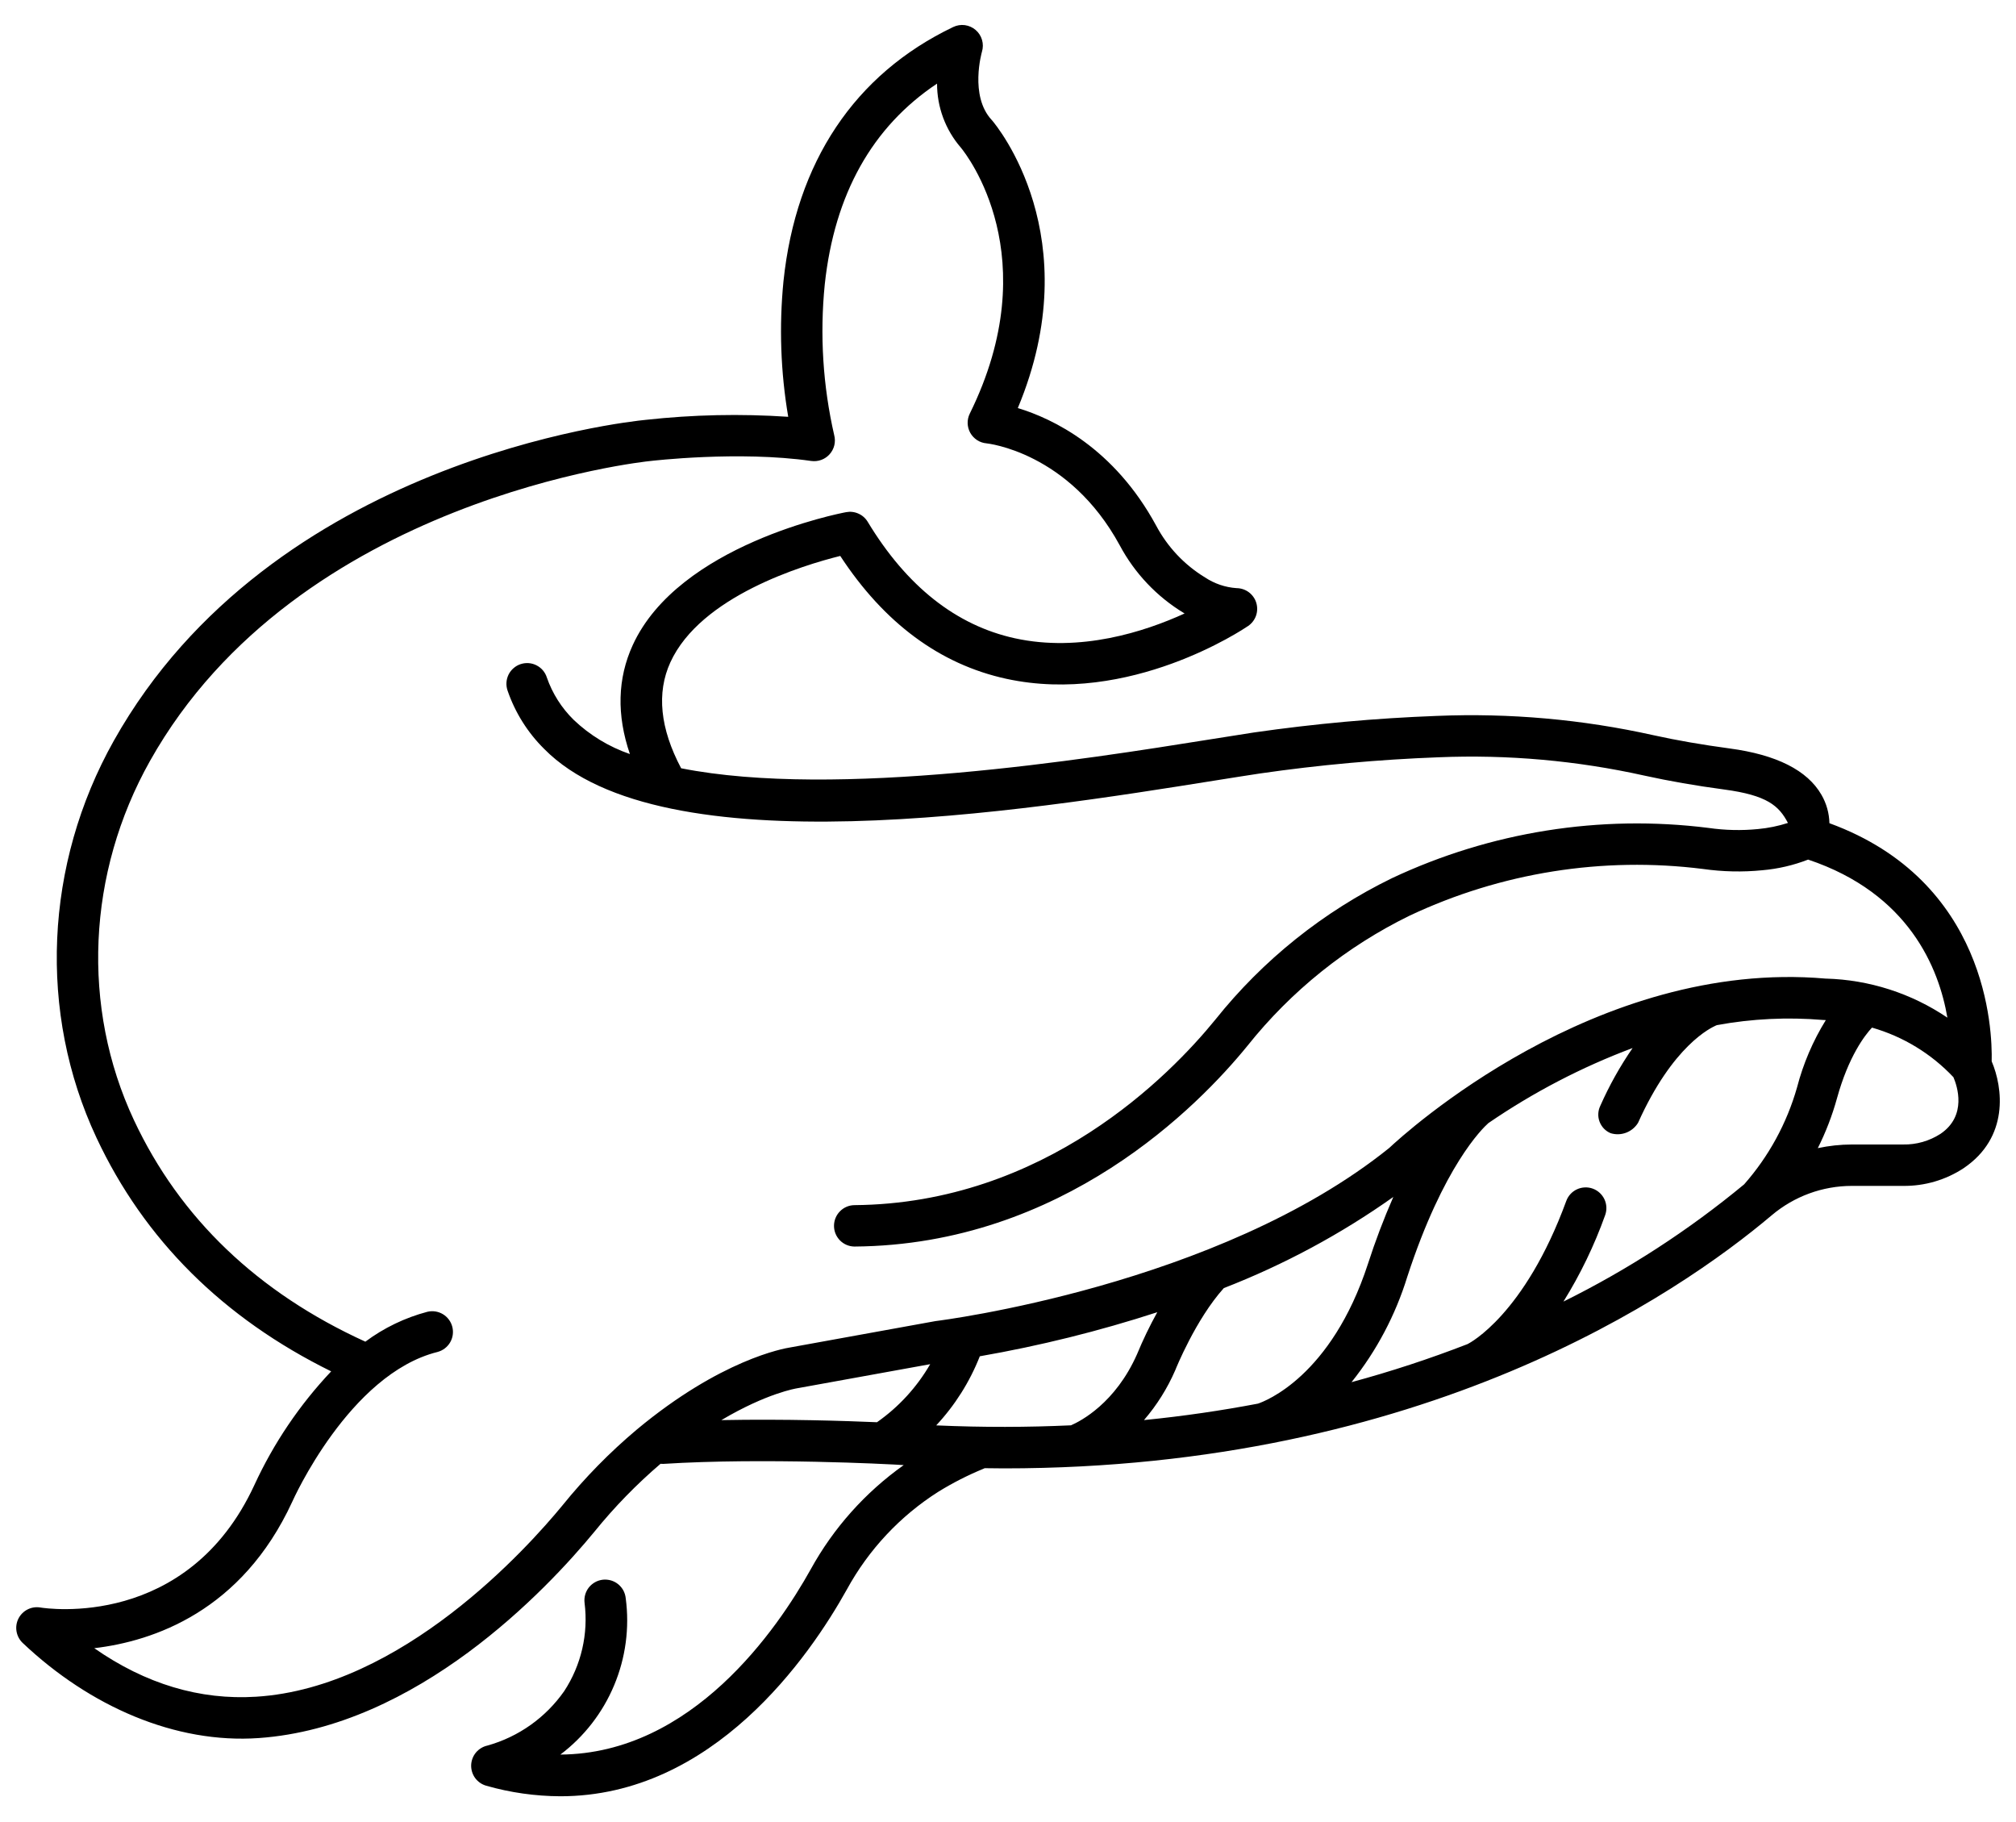
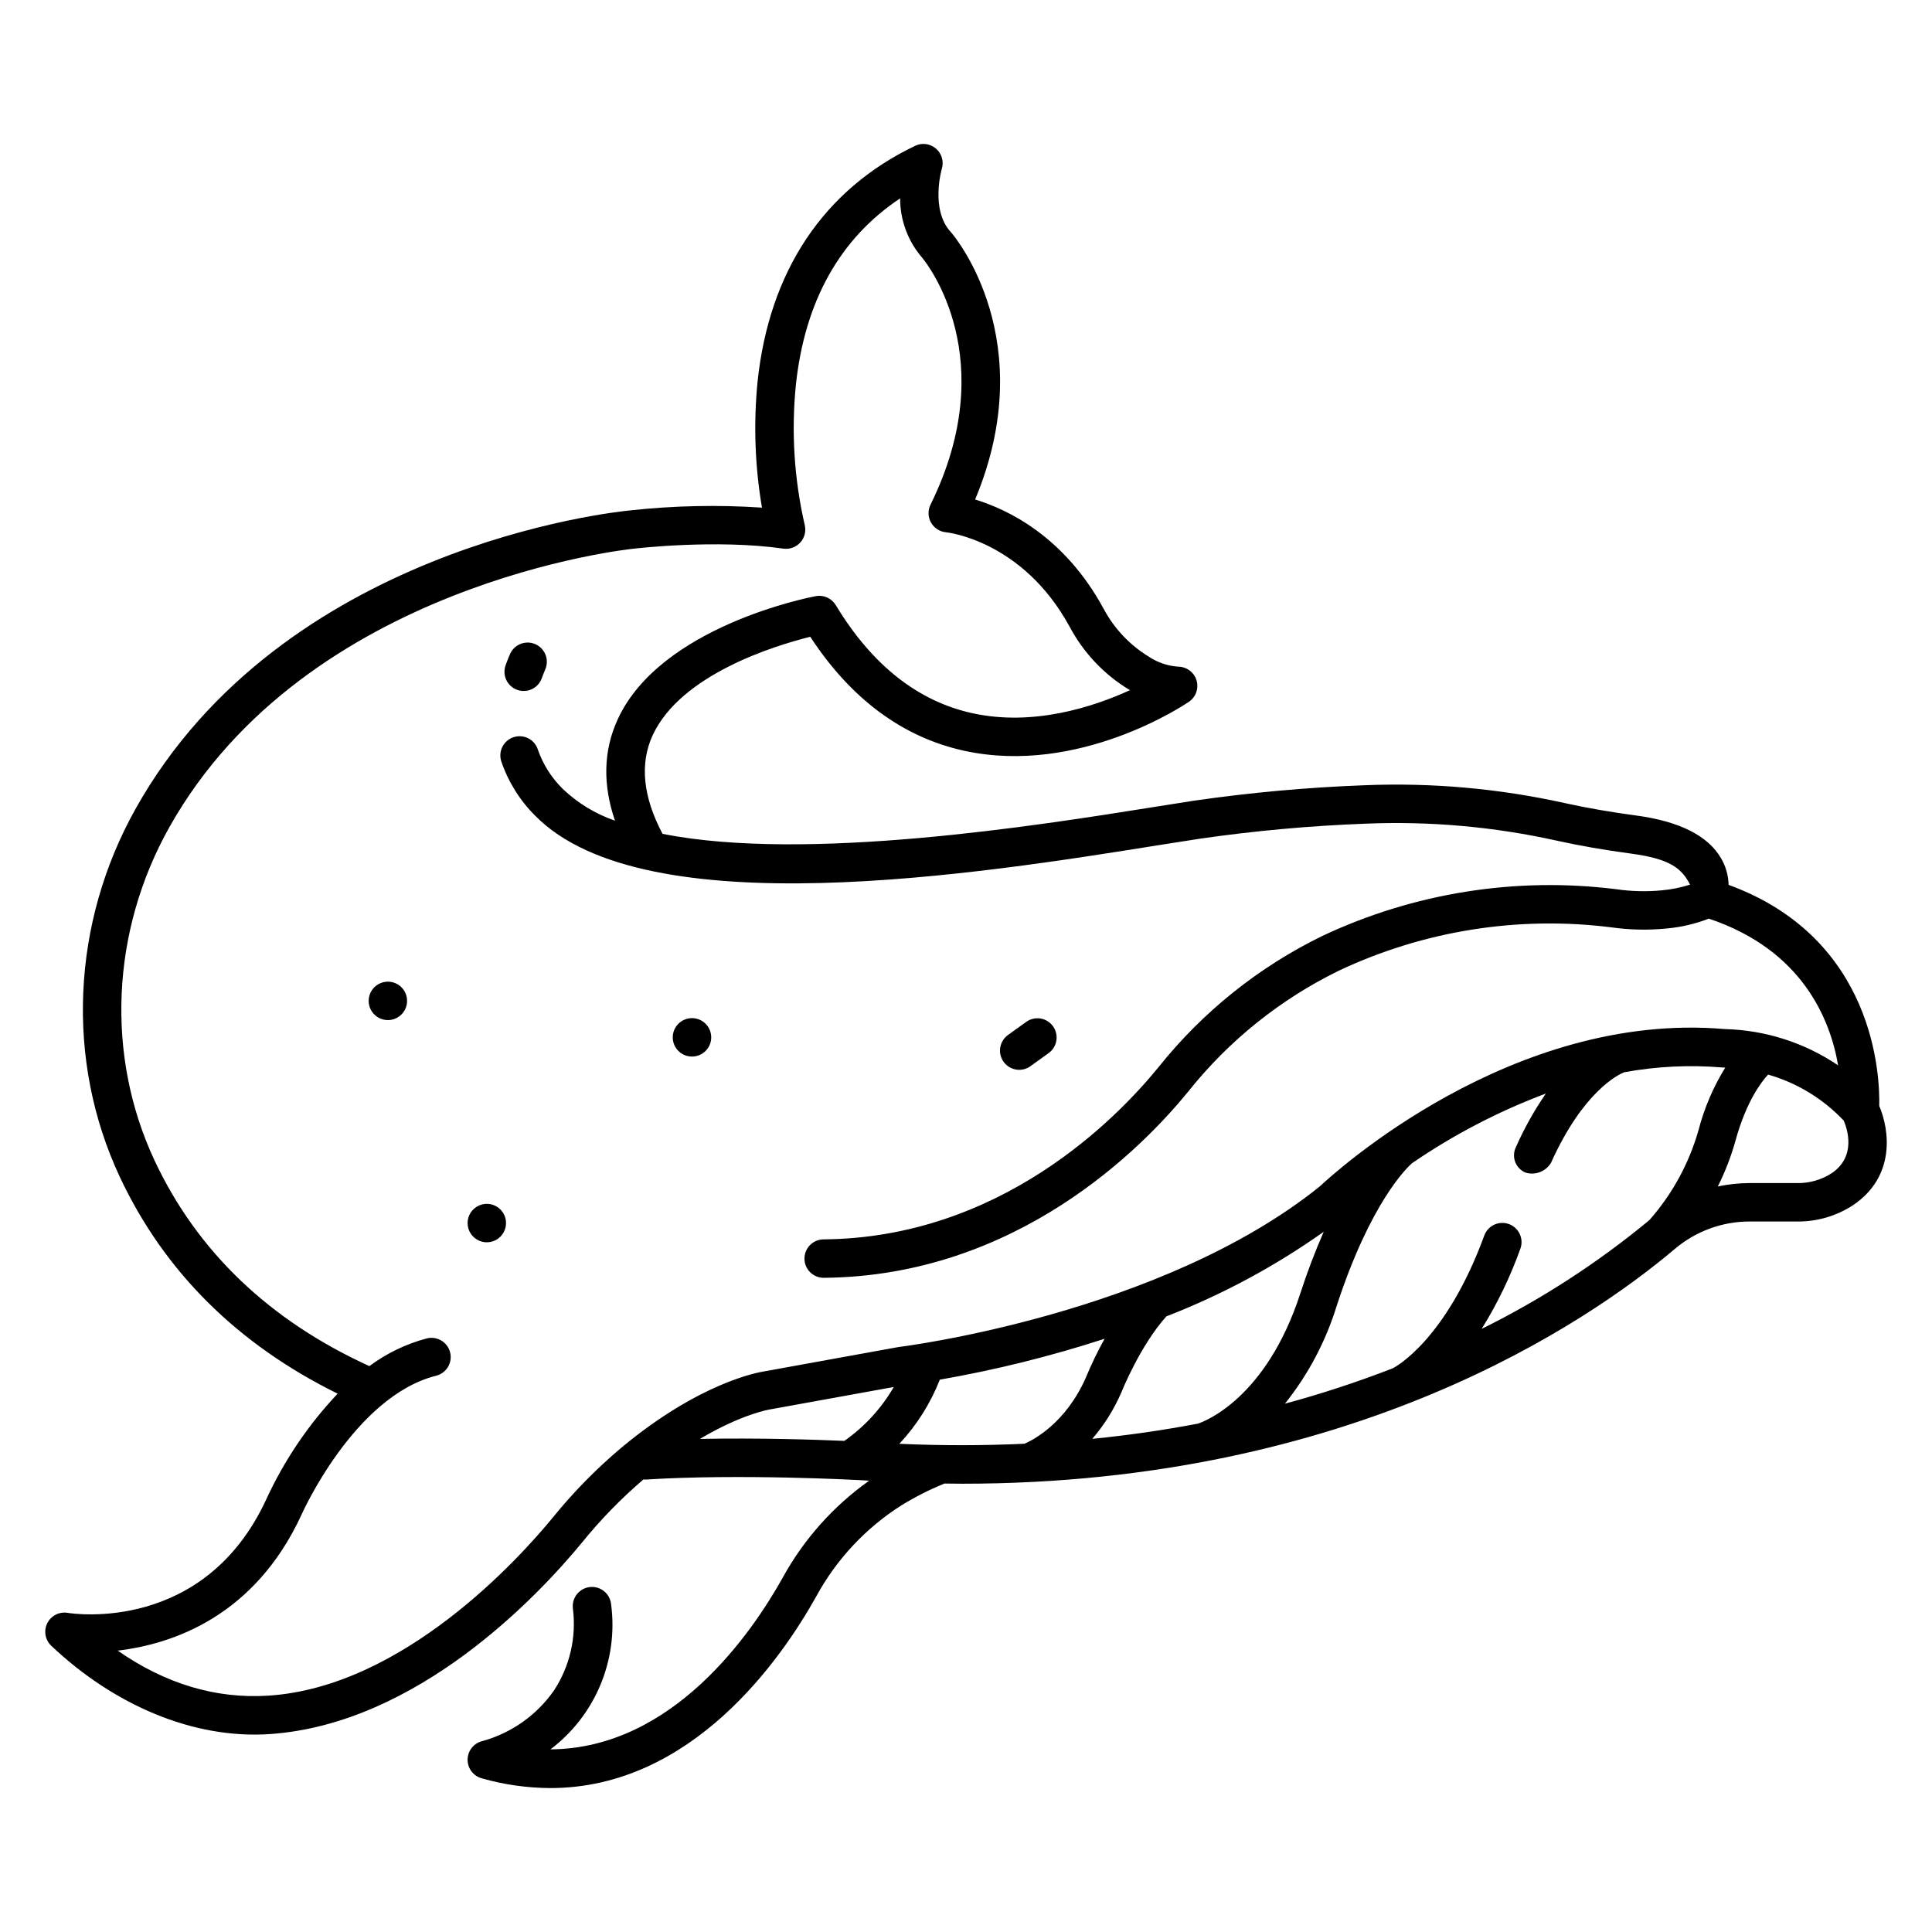
- <svg xmlns="http://www.w3.org/2000/svg" width="62" height="56" viewBox="0 0 62 56">
-   <path d="M56.262 25.312C56.255 25.005 56.171 24.705 56.017 24.439C55.584 23.685 54.632 23.205 53.188 23.013C52.353 22.901 51.568 22.765 50.854 22.607C48.667 22.12 46.425 21.92 44.186 22.013C42.302 22.083 40.424 22.254 38.558 22.523C38.163 22.583 37.703 22.656 37.194 22.738C33.415 23.341 25.725 24.569 20.948 23.623C20.299 22.398 20.188 21.303 20.616 20.366C21.547 18.331 24.7 17.378 25.841 17.094C27.192 19.158 28.909 20.428 30.949 20.872C34.744 21.696 38.239 19.347 38.386 19.247C38.498 19.17 38.583 19.059 38.628 18.931C38.672 18.803 38.675 18.663 38.635 18.533C38.595 18.403 38.514 18.29 38.405 18.209C38.295 18.128 38.163 18.085 38.027 18.084C37.682 18.06 37.349 17.947 37.061 17.756C36.426 17.37 35.907 16.82 35.557 16.163C34.257 13.768 32.38 12.874 31.302 12.547C33.496 7.291 30.643 3.856 30.514 3.706L30.497 3.687C29.809 2.945 30.196 1.602 30.199 1.59C30.235 1.472 30.236 1.346 30.201 1.227C30.167 1.108 30.099 1.002 30.005 0.922C29.911 0.841 29.796 0.79 29.673 0.773C29.551 0.757 29.426 0.777 29.314 0.831C26.284 2.281 24.479 4.984 24.095 8.646C23.958 10.036 24.007 11.439 24.241 12.816C22.779 12.718 21.311 12.749 19.855 12.91C19.279 12.966 8.351 14.138 3.501 22.775C1.367 26.576 1.167 31.14 2.967 34.983C4.435 38.118 6.863 40.53 10.185 42.167C9.214 43.195 8.417 44.374 7.825 45.658C5.769 50.111 1.425 49.458 1.242 49.428C1.107 49.405 0.969 49.426 0.847 49.488C0.726 49.55 0.627 49.649 0.566 49.771C0.505 49.893 0.485 50.032 0.509 50.166C0.533 50.301 0.599 50.424 0.698 50.518C2.763 52.472 5.398 53.623 7.96 53.442C12.822 53.098 16.802 48.898 18.286 47.091C18.897 46.337 19.576 45.64 20.314 45.009C20.341 45.012 20.369 45.013 20.397 45.012C23.488 44.815 27.451 45.029 27.482 45.031C27.586 45.038 27.689 45.043 27.793 45.049C26.609 45.889 25.63 46.986 24.931 48.257C23.908 50.092 21.288 53.923 17.234 53.95C17.964 53.399 18.534 52.664 18.887 51.82C19.241 50.976 19.364 50.054 19.244 49.147C19.236 49.063 19.211 48.981 19.172 48.906C19.132 48.832 19.078 48.766 19.012 48.712C18.947 48.659 18.871 48.619 18.79 48.595C18.709 48.572 18.624 48.564 18.54 48.573C18.456 48.583 18.374 48.608 18.3 48.65C18.227 48.691 18.162 48.746 18.109 48.812C18.057 48.879 18.019 48.955 17.996 49.036C17.974 49.118 17.967 49.203 17.978 49.287C18.098 50.237 17.876 51.199 17.351 52C16.782 52.813 15.949 53.404 14.994 53.672C14.855 53.702 14.73 53.777 14.638 53.886C14.547 53.995 14.495 54.132 14.49 54.275C14.486 54.417 14.529 54.557 14.613 54.672C14.697 54.786 14.818 54.87 14.955 54.908C15.695 55.12 16.461 55.228 17.231 55.232C21.934 55.232 24.895 50.937 26.043 48.876C26.712 47.651 27.681 46.615 28.86 45.867C29.306 45.592 29.774 45.354 30.259 45.156C30.267 45.153 30.273 45.148 30.28 45.144C30.48 45.147 30.679 45.15 30.876 45.15C43.788 45.15 51.593 39.812 54.488 37.367C55.177 36.785 56.049 36.465 56.951 36.464H58.527C59.188 36.472 59.837 36.283 60.389 35.92C61.793 34.972 61.598 33.443 61.252 32.634C61.276 31.66 61.121 27.088 56.262 25.312ZM17.302 46.283C16.226 47.593 12.369 51.889 7.88 52.171C6.146 52.28 4.477 51.779 2.899 50.679C4.72 50.464 7.434 49.544 8.986 46.18C9.003 46.141 10.738 42.25 13.453 41.571C13.615 41.529 13.755 41.424 13.841 41.28C13.927 41.135 13.952 40.963 13.911 40.8C13.87 40.637 13.767 40.497 13.623 40.41C13.48 40.323 13.307 40.296 13.144 40.335C12.455 40.517 11.807 40.829 11.236 41.254C7.928 39.746 5.532 37.457 4.12 34.443C2.494 30.971 2.678 26.842 4.612 23.399C9.157 15.304 19.878 14.187 19.985 14.177C19.988 14.177 19.991 14.176 19.993 14.175C19.996 14.175 19.999 14.175 20.002 14.175C20.029 14.172 22.715 13.854 24.949 14.174C25.053 14.188 25.16 14.177 25.258 14.141C25.357 14.105 25.445 14.045 25.515 13.966C25.585 13.887 25.634 13.793 25.659 13.691C25.683 13.588 25.682 13.482 25.655 13.38C25.307 11.86 25.209 10.294 25.365 8.742C25.664 5.97 26.824 3.9 28.818 2.571C28.817 3.294 29.077 3.993 29.55 4.539C29.733 4.761 32.199 7.902 29.825 12.717C29.779 12.809 29.757 12.912 29.759 13.015C29.762 13.118 29.79 13.22 29.84 13.31C29.891 13.4 29.963 13.476 30.049 13.533C30.136 13.589 30.235 13.623 30.338 13.632C30.363 13.635 32.876 13.895 34.439 16.772C34.897 17.629 35.579 18.348 36.411 18.851C36.418 18.854 36.425 18.858 36.431 18.863C35.205 19.423 33.224 20.067 31.212 19.626C29.405 19.231 27.882 18.026 26.685 16.044C26.618 15.933 26.519 15.845 26.4 15.793C26.282 15.739 26.15 15.724 26.022 15.748C25.813 15.787 20.875 16.748 19.46 19.834C18.989 20.862 18.961 21.985 19.372 23.186C18.727 22.963 18.137 22.605 17.643 22.134C17.271 21.769 16.988 21.323 16.817 20.83C16.792 20.75 16.75 20.676 16.696 20.612C16.642 20.548 16.575 20.496 16.5 20.458C16.426 20.419 16.344 20.397 16.26 20.39C16.177 20.384 16.093 20.394 16.013 20.42C15.933 20.446 15.859 20.488 15.796 20.543C15.732 20.597 15.68 20.664 15.642 20.739C15.605 20.814 15.582 20.896 15.576 20.98C15.57 21.063 15.581 21.147 15.607 21.227C15.839 21.906 16.225 22.523 16.735 23.027C20.366 26.715 31.444 24.946 37.396 23.995C37.901 23.915 38.356 23.842 38.749 23.783C40.57 23.52 42.403 23.354 44.241 23.285C46.369 23.197 48.5 23.387 50.579 23.85C51.328 24.015 52.149 24.159 53.02 24.275C54.349 24.452 54.712 24.778 54.986 25.304C54.687 25.4 54.379 25.463 54.066 25.492C53.559 25.542 53.048 25.53 52.543 25.457C49.217 25.039 45.84 25.576 42.807 27.003C40.696 28.032 38.84 29.518 37.375 31.354C35.992 33.053 32.142 37.009 26.272 37.056C26.105 37.059 25.946 37.128 25.83 37.248C25.713 37.367 25.648 37.528 25.649 37.695C25.649 37.862 25.716 38.022 25.833 38.141C25.951 38.26 26.11 38.327 26.277 38.329H26.283C32.693 38.278 36.866 33.997 38.363 32.158C39.709 30.469 41.415 29.1 43.357 28.152C46.166 26.829 49.293 26.332 52.373 26.719C52.979 26.805 53.593 26.819 54.203 26.758C54.684 26.716 55.156 26.606 55.607 26.431C58.716 27.472 59.632 29.782 59.89 31.291C58.784 30.543 57.488 30.126 56.153 30.09H56.145C49.075 29.474 43.179 34.87 42.724 35.298C37.462 39.534 28.889 40.606 28.803 40.617C28.791 40.618 28.778 40.62 28.766 40.622L24.326 41.427C24.087 41.463 22.163 41.811 19.588 43.953C18.753 44.655 17.988 45.435 17.302 46.283ZM53.639 36.417C51.932 37.829 50.068 39.039 48.082 40.021C48.603 39.184 49.032 38.294 49.364 37.366C49.422 37.207 49.415 37.032 49.344 36.879C49.273 36.726 49.144 36.607 48.986 36.549C48.907 36.52 48.824 36.507 48.74 36.511C48.657 36.514 48.575 36.534 48.499 36.569C48.345 36.64 48.227 36.769 48.169 36.928C46.889 40.423 45.192 41.298 45.15 41.319C45.144 41.322 45.139 41.325 45.134 41.328C43.966 41.781 42.774 42.172 41.565 42.499C42.335 41.536 42.917 40.436 43.28 39.257C44.393 35.847 45.596 34.691 45.773 34.534C47.153 33.588 48.643 32.812 50.209 32.225C49.823 32.785 49.49 33.38 49.215 34.003C49.178 34.079 49.158 34.161 49.154 34.245C49.15 34.33 49.164 34.414 49.194 34.493C49.224 34.571 49.27 34.643 49.328 34.704C49.387 34.764 49.457 34.812 49.535 34.844C49.691 34.892 49.858 34.886 50.011 34.828C50.163 34.77 50.292 34.663 50.377 34.524C51.446 32.146 52.615 31.595 52.803 31.52C53.878 31.323 54.974 31.27 56.063 31.362C56.086 31.364 56.112 31.365 56.135 31.365H56.152C55.754 32.008 55.455 32.707 55.265 33.44C54.951 34.541 54.396 35.558 53.639 36.417ZM35.183 43.664C35.577 43.207 35.9 42.692 36.141 42.138C36.144 42.131 36.147 42.124 36.15 42.117C36.156 42.1 36.77 40.57 37.637 39.607C39.483 38.89 41.234 37.949 42.85 36.804C42.556 37.476 42.295 38.163 42.07 38.861C40.94 42.327 38.9 43.088 38.687 43.159C37.577 43.37 36.41 43.543 35.183 43.665V43.664ZM22.185 43.666C23.579 42.839 24.487 42.691 24.516 42.687C24.52 42.687 24.524 42.684 24.528 42.684C24.533 42.683 24.539 42.684 24.544 42.682L28.607 41.946C28.198 42.653 27.64 43.262 26.971 43.731C26.037 43.691 24.131 43.627 22.185 43.666V43.666ZM28.792 43.828C29.369 43.21 29.824 42.489 30.133 41.703C31.982 41.381 33.806 40.928 35.591 40.348C35.36 40.765 35.152 41.195 34.97 41.636C34.304 43.145 33.233 43.698 32.937 43.826C31.616 43.887 30.235 43.892 28.792 43.828L28.792 43.828ZM59.676 34.865C59.334 35.085 58.935 35.199 58.528 35.191H56.951C56.599 35.192 56.249 35.23 55.905 35.303C56.15 34.814 56.347 34.303 56.493 33.776C56.851 32.477 57.353 31.831 57.571 31.597C58.528 31.871 59.393 32.398 60.076 33.122C60.188 33.385 60.506 34.304 59.676 34.865L59.676 34.865Z" />
+ <svg xmlns="http://www.w3.org/2000/svg" width="64" height="64" viewBox="0 0 64 64">
+   <path d="M57.262 29.312C57.255 29.005 57.171 28.705 57.017 28.439C56.584 27.685 55.632 27.205 54.188 27.013C53.353 26.901 52.568 26.765 51.854 26.607C49.667 26.12 47.425 25.92 45.186 26.013C43.302 26.083 41.424 26.254 39.558 26.523C39.163 26.583 38.703 26.656 38.194 26.738C34.415 27.341 26.725 28.569 21.948 27.623C21.299 26.398 21.188 25.303 21.616 24.366C22.547 22.331 25.7 21.378 26.841 21.094C28.192 23.158 29.909 24.428 31.949 24.872C35.744 25.696 39.239 23.347 39.386 23.247C39.498 23.17 39.583 23.059 39.628 22.931C39.672 22.803 39.675 22.663 39.635 22.533C39.595 22.403 39.514 22.29 39.405 22.209C39.295 22.128 39.163 22.085 39.027 22.084C38.682 22.06 38.349 21.947 38.061 21.756C37.426 21.37 36.907 20.82 36.557 20.163C35.257 17.767 33.38 16.874 32.302 16.547C34.496 11.291 31.643 7.856 31.514 7.706L31.497 7.687C30.808 6.945 31.196 5.602 31.199 5.59C31.235 5.472 31.236 5.346 31.201 5.227C31.167 5.108 31.099 5.002 31.005 4.922C30.911 4.841 30.796 4.79 30.673 4.773C30.551 4.757 30.426 4.777 30.314 4.831C27.284 6.281 25.479 8.984 25.095 12.646C24.958 14.036 25.007 15.439 25.241 16.816C23.779 16.718 22.311 16.749 20.855 16.91C20.279 16.966 9.351 18.138 4.501 26.775C2.367 30.576 2.167 35.14 3.967 38.983C5.435 42.118 7.863 44.53 11.185 46.167C10.214 47.195 9.417 48.374 8.825 49.658C6.769 54.111 2.425 53.458 2.242 53.428C2.107 53.405 1.969 53.426 1.847 53.488C1.726 53.55 1.627 53.649 1.566 53.771C1.505 53.893 1.485 54.032 1.509 54.166C1.533 54.301 1.599 54.424 1.698 54.518C3.763 56.472 6.398 57.623 8.96 57.442C13.822 57.098 17.802 52.898 19.286 51.091C19.897 50.337 20.576 49.64 21.314 49.009C21.341 49.012 21.369 49.013 21.397 49.012C24.488 48.815 28.451 49.029 28.482 49.031C28.586 49.038 28.689 49.043 28.793 49.049C27.609 49.889 26.63 50.986 25.931 52.257C24.908 54.092 22.288 57.923 18.234 57.95C18.964 57.399 19.534 56.664 19.887 55.82C20.241 54.976 20.364 54.054 20.244 53.147C20.236 53.063 20.211 52.981 20.172 52.906C20.132 52.832 20.078 52.766 20.012 52.712C19.947 52.659 19.871 52.619 19.79 52.595C19.709 52.572 19.624 52.564 19.54 52.573C19.456 52.583 19.374 52.608 19.3 52.65C19.227 52.691 19.162 52.746 19.109 52.812C19.057 52.879 19.019 52.955 18.996 53.036C18.974 53.118 18.967 53.203 18.978 53.287C19.098 54.237 18.876 55.199 18.351 56C17.782 56.813 16.949 57.404 15.994 57.672C15.855 57.702 15.73 57.777 15.638 57.886C15.547 57.995 15.495 58.132 15.49 58.275C15.486 58.417 15.529 58.557 15.613 58.672C15.697 58.786 15.818 58.87 15.955 58.908C16.695 59.12 17.461 59.228 18.231 59.232C22.934 59.232 25.895 54.937 27.043 52.876C27.712 51.651 28.681 50.615 29.86 49.867C30.306 49.592 30.774 49.354 31.259 49.156C31.267 49.153 31.273 49.148 31.28 49.144C31.48 49.147 31.679 49.15 31.876 49.15C44.788 49.15 52.593 43.812 55.488 41.367C56.177 40.785 57.049 40.465 57.951 40.464H59.527C60.188 40.472 60.837 40.283 61.389 39.92C62.792 38.972 62.598 37.443 62.252 36.634C62.276 35.66 62.121 31.088 57.262 29.312ZM18.302 50.283C17.226 51.593 13.369 55.889 8.88 56.171C7.146 56.28 5.477 55.779 3.899 54.679C5.72 54.464 8.434 53.544 9.986 50.18C10.003 50.141 11.738 46.25 14.453 45.571C14.615 45.529 14.755 45.424 14.841 45.28C14.927 45.135 14.952 44.963 14.911 44.8C14.87 44.637 14.767 44.497 14.623 44.41C14.48 44.323 14.307 44.296 14.144 44.335C13.455 44.517 12.807 44.829 12.236 45.254C8.928 43.746 6.532 41.457 5.12 38.443C3.494 34.971 3.678 30.842 5.612 27.399C10.157 19.304 20.878 18.187 20.985 18.177C20.988 18.177 20.991 18.176 20.993 18.175C20.996 18.175 20.999 18.175 21.002 18.175C21.029 18.172 23.715 17.854 25.949 18.174C26.053 18.188 26.16 18.177 26.258 18.141C26.357 18.105 26.445 18.045 26.515 17.966C26.585 17.887 26.634 17.793 26.659 17.691C26.683 17.588 26.682 17.482 26.655 17.38C26.307 15.86 26.209 14.294 26.365 12.742C26.664 9.97 27.824 7.9 29.818 6.571C29.817 7.294 30.077 7.993 30.55 8.539C30.733 8.761 33.199 11.902 30.825 16.717C30.779 16.809 30.757 16.912 30.759 17.015C30.762 17.118 30.79 17.22 30.84 17.31C30.891 17.4 30.963 17.476 31.049 17.532C31.136 17.589 31.235 17.623 31.338 17.632C31.363 17.635 33.876 17.895 35.439 20.772C35.897 21.629 36.579 22.348 37.411 22.851C37.418 22.854 37.425 22.858 37.431 22.863C36.205 23.423 34.224 24.067 32.212 23.626C30.405 23.231 28.882 22.026 27.685 20.044C27.618 19.933 27.519 19.846 27.4 19.793C27.282 19.739 27.15 19.724 27.022 19.748C26.813 19.787 21.875 20.748 20.46 23.834C19.989 24.862 19.961 25.985 20.372 27.186C19.727 26.963 19.137 26.605 18.643 26.134C18.271 25.769 17.988 25.323 17.817 24.83C17.792 24.75 17.75 24.676 17.696 24.612C17.642 24.548 17.575 24.496 17.5 24.458C17.426 24.419 17.344 24.397 17.26 24.39C17.177 24.384 17.093 24.394 17.013 24.42C16.933 24.446 16.859 24.488 16.796 24.543C16.732 24.597 16.68 24.664 16.642 24.739C16.605 24.814 16.582 24.896 16.576 24.98C16.57 25.063 16.581 25.147 16.608 25.227C16.839 25.906 17.225 26.523 17.735 27.027C21.366 30.715 32.444 28.946 38.396 27.995C38.901 27.915 39.356 27.842 39.749 27.783C41.57 27.52 43.403 27.354 45.241 27.285C47.369 27.197 49.5 27.387 51.579 27.85C52.328 28.015 53.149 28.159 54.02 28.275C55.349 28.452 55.712 28.778 55.986 29.304C55.687 29.4 55.379 29.463 55.066 29.492C54.559 29.542 54.048 29.53 53.543 29.457C50.217 29.039 46.84 29.576 43.807 31.003C41.696 32.032 39.84 33.519 38.375 35.354C36.992 37.053 33.142 41.009 27.272 41.056C27.105 41.059 26.946 41.128 26.83 41.248C26.713 41.367 26.648 41.528 26.649 41.695C26.649 41.862 26.716 42.022 26.833 42.141C26.951 42.26 27.11 42.327 27.277 42.329H27.283C33.693 42.278 37.866 37.997 39.363 36.158C40.709 34.469 42.415 33.1 44.357 32.152C47.166 30.829 50.293 30.332 53.373 30.719C53.979 30.805 54.593 30.819 55.203 30.758C55.684 30.716 56.156 30.606 56.607 30.431C59.716 31.472 60.632 33.782 60.89 35.291C59.784 34.543 58.488 34.126 57.153 34.09H57.145C50.075 33.474 44.179 38.87 43.724 39.298C38.462 43.534 29.889 44.606 29.803 44.617C29.791 44.618 29.778 44.62 29.766 44.622L25.326 45.427C25.087 45.463 23.163 45.811 20.588 47.953C19.753 48.655 18.988 49.435 18.302 50.283ZM54.639 40.417C52.932 41.829 51.068 43.039 49.082 44.021C49.603 43.184 50.032 42.294 50.364 41.366C50.422 41.207 50.415 41.032 50.344 40.879C50.273 40.726 50.144 40.607 49.986 40.549C49.907 40.52 49.824 40.507 49.74 40.511C49.657 40.514 49.575 40.534 49.499 40.569C49.345 40.64 49.227 40.769 49.169 40.928C47.889 44.423 46.192 45.298 46.15 45.319C46.144 45.322 46.139 45.325 46.134 45.328C44.966 45.781 43.774 46.172 42.565 46.499C43.335 45.536 43.917 44.436 44.28 43.257C45.393 39.847 46.596 38.691 46.773 38.534C48.153 37.588 49.643 36.812 51.209 36.225C50.823 36.785 50.49 37.38 50.215 38.003C50.178 38.079 50.158 38.161 50.154 38.245C50.15 38.33 50.164 38.414 50.194 38.493C50.224 38.571 50.27 38.643 50.328 38.704C50.387 38.764 50.457 38.812 50.535 38.844C50.691 38.892 50.858 38.886 51.011 38.828C51.163 38.77 51.292 38.663 51.377 38.524C52.446 36.146 53.615 35.595 53.803 35.52C54.878 35.323 55.974 35.27 57.063 35.362C57.086 35.364 57.112 35.365 57.135 35.365H57.152C56.754 36.008 56.455 36.707 56.265 37.44C55.951 38.541 55.396 39.558 54.639 40.417ZM36.183 47.664C36.577 47.207 36.9 46.692 37.141 46.138C37.144 46.131 37.147 46.124 37.15 46.117C37.156 46.1 37.77 44.57 38.637 43.607C40.483 42.89 42.234 41.949 43.85 40.804C43.556 41.476 43.295 42.163 43.07 42.861C41.94 46.327 39.9 47.088 39.687 47.159C38.577 47.37 37.41 47.542 36.183 47.664ZM23.185 47.666C24.579 46.839 25.487 46.691 25.516 46.687C25.52 46.687 25.524 46.684 25.528 46.684C25.533 46.683 25.539 46.684 25.544 46.682L29.607 45.946C29.198 46.653 28.64 47.262 27.971 47.731C27.037 47.691 25.131 47.627 23.185 47.666ZM29.792 47.828C30.369 47.21 30.824 46.489 31.133 45.703C32.982 45.381 34.806 44.928 36.591 44.348C36.36 44.765 36.152 45.195 35.97 45.636C35.304 47.145 34.233 47.698 33.937 47.826C32.616 47.887 31.235 47.892 29.792 47.828ZM60.676 38.865C60.334 39.085 59.935 39.199 59.528 39.191H57.951C57.599 39.192 57.249 39.23 56.905 39.303C57.15 38.814 57.347 38.303 57.493 37.776C57.851 36.477 58.353 35.831 58.571 35.597C59.528 35.871 60.393 36.398 61.076 37.122C61.188 37.385 61.507 38.304 60.676 38.865Z" />
+   <path d="M17.131 22.852C17.21 22.88 17.293 22.893 17.377 22.889C17.46 22.886 17.542 22.865 17.618 22.83C17.694 22.794 17.762 22.744 17.818 22.683C17.874 22.621 17.918 22.548 17.946 22.47C17.983 22.369 18.022 22.27 18.064 22.171C18.097 22.094 18.114 22.012 18.115 21.928C18.116 21.845 18.1 21.762 18.069 21.684C18.037 21.607 17.991 21.536 17.933 21.476C17.874 21.416 17.804 21.369 17.727 21.336C17.65 21.303 17.568 21.286 17.484 21.285C17.401 21.285 17.317 21.3 17.24 21.332C17.162 21.363 17.092 21.409 17.032 21.468C16.973 21.526 16.925 21.596 16.892 21.673C16.841 21.793 16.793 21.915 16.749 22.037C16.721 22.115 16.708 22.199 16.712 22.282C16.715 22.366 16.736 22.448 16.771 22.523C16.807 22.599 16.857 22.667 16.918 22.723C16.98 22.78 17.052 22.823 17.131 22.852Z" />
+   <path d="M33.763 35.439C33.897 35.439 34.027 35.397 34.135 35.319L34.744 34.88C34.879 34.781 34.969 34.632 34.994 34.466C35.02 34.301 34.98 34.132 34.882 33.996C34.784 33.86 34.636 33.768 34.471 33.74C34.306 33.713 34.137 33.751 34 33.847L33.391 34.285C33.281 34.364 33.2 34.476 33.158 34.604C33.116 34.732 33.115 34.87 33.157 34.998C33.198 35.126 33.279 35.238 33.388 35.317C33.497 35.397 33.629 35.439 33.763 35.439Z" />
+   <path d="M22.923 35C23.275 35 23.56 34.715 23.56 34.364C23.56 34.012 23.275 33.727 22.923 33.727C22.571 33.727 22.286 34.012 22.286 34.364C22.286 34.715 22.571 35 22.923 35Z" />
+   <path d="M16.063 39.882C15.938 39.895 15.819 39.944 15.722 40.024C15.624 40.104 15.553 40.211 15.517 40.331C15.48 40.452 15.48 40.581 15.517 40.701C15.553 40.822 15.625 40.929 15.722 41.008C15.82 41.088 15.938 41.138 16.064 41.15C16.189 41.162 16.315 41.137 16.426 41.078C16.537 41.018 16.628 40.927 16.688 40.816C16.747 40.705 16.772 40.579 16.76 40.454C16.752 40.37 16.727 40.29 16.688 40.216C16.648 40.142 16.595 40.077 16.53 40.024C16.465 39.971 16.391 39.931 16.311 39.907C16.231 39.882 16.147 39.874 16.063 39.882Z" />
+   <path d="M12.786 32.522C12.661 32.534 12.542 32.584 12.444 32.664C12.347 32.743 12.276 32.85 12.239 32.971C12.203 33.092 12.203 33.22 12.239 33.341C12.276 33.461 12.348 33.568 12.445 33.648C12.542 33.728 12.661 33.777 12.786 33.789C12.912 33.802 13.038 33.777 13.149 33.717C13.26 33.658 13.351 33.567 13.41 33.456C13.47 33.345 13.495 33.219 13.482 33.093C13.474 33.01 13.45 32.929 13.41 32.855C13.371 32.782 13.317 32.716 13.253 32.663C13.188 32.61 13.113 32.57 13.033 32.546C12.953 32.522 12.869 32.514 12.786 32.522Z" />
</svg>
